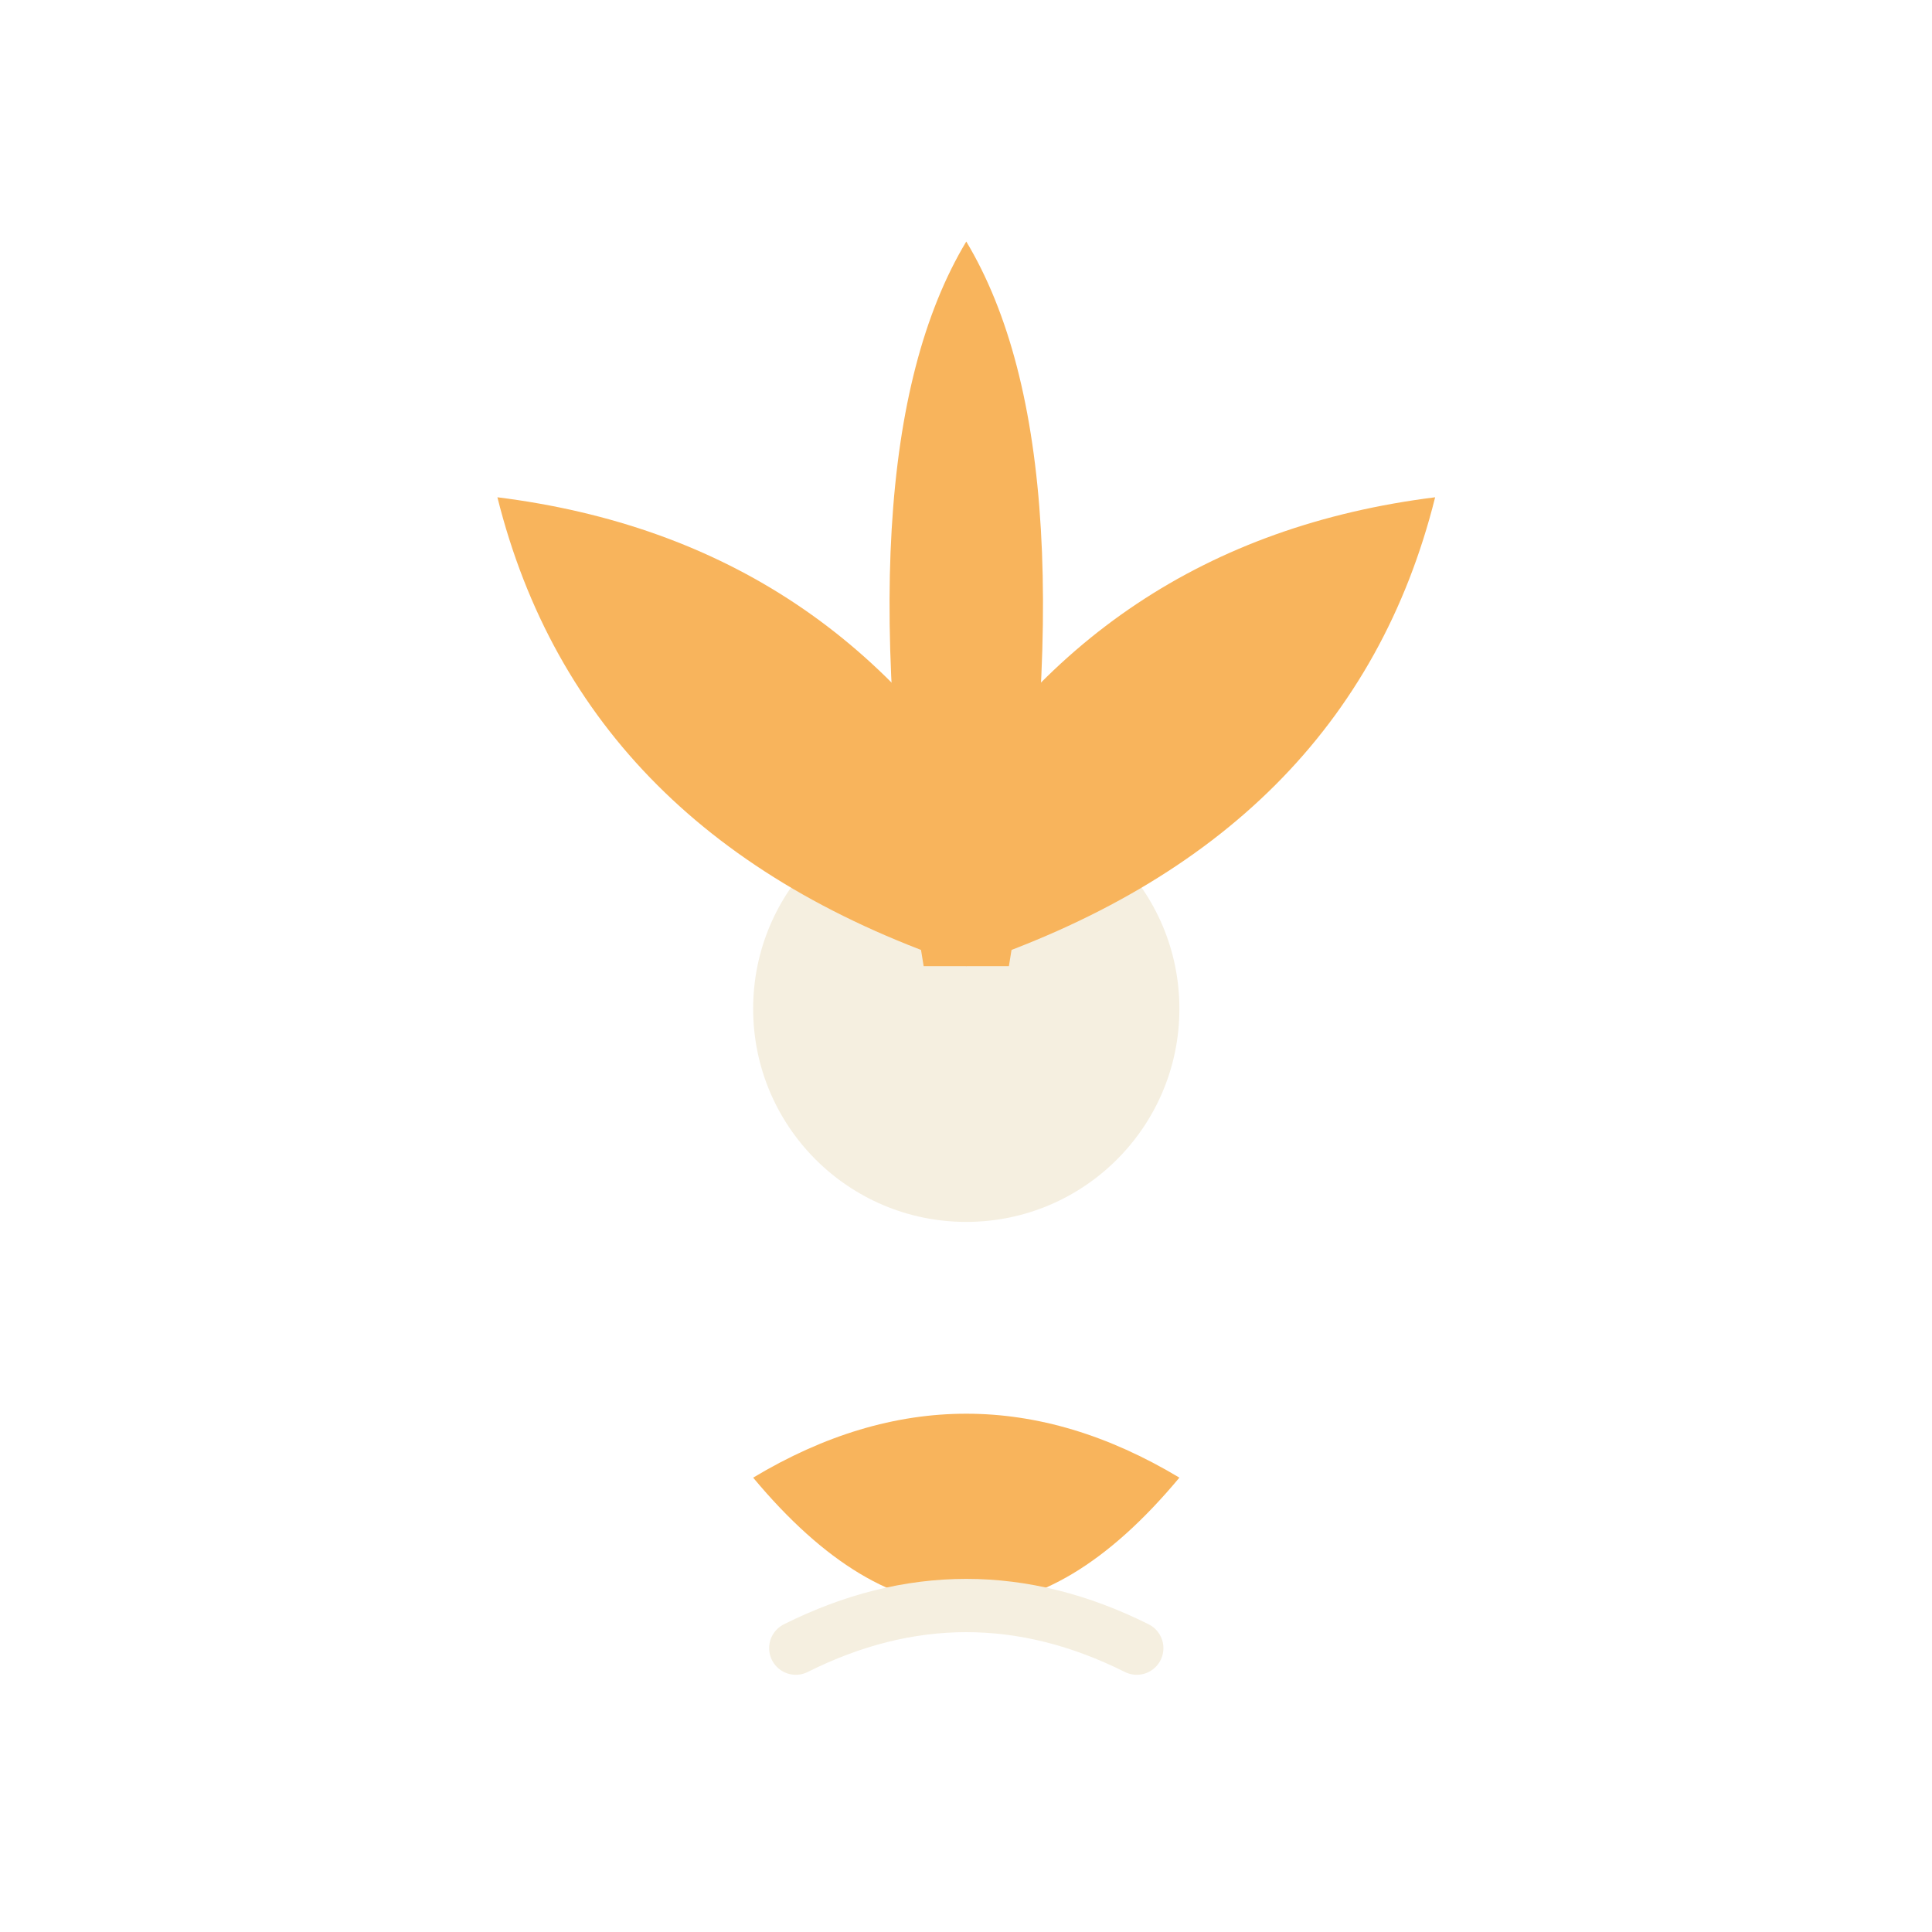
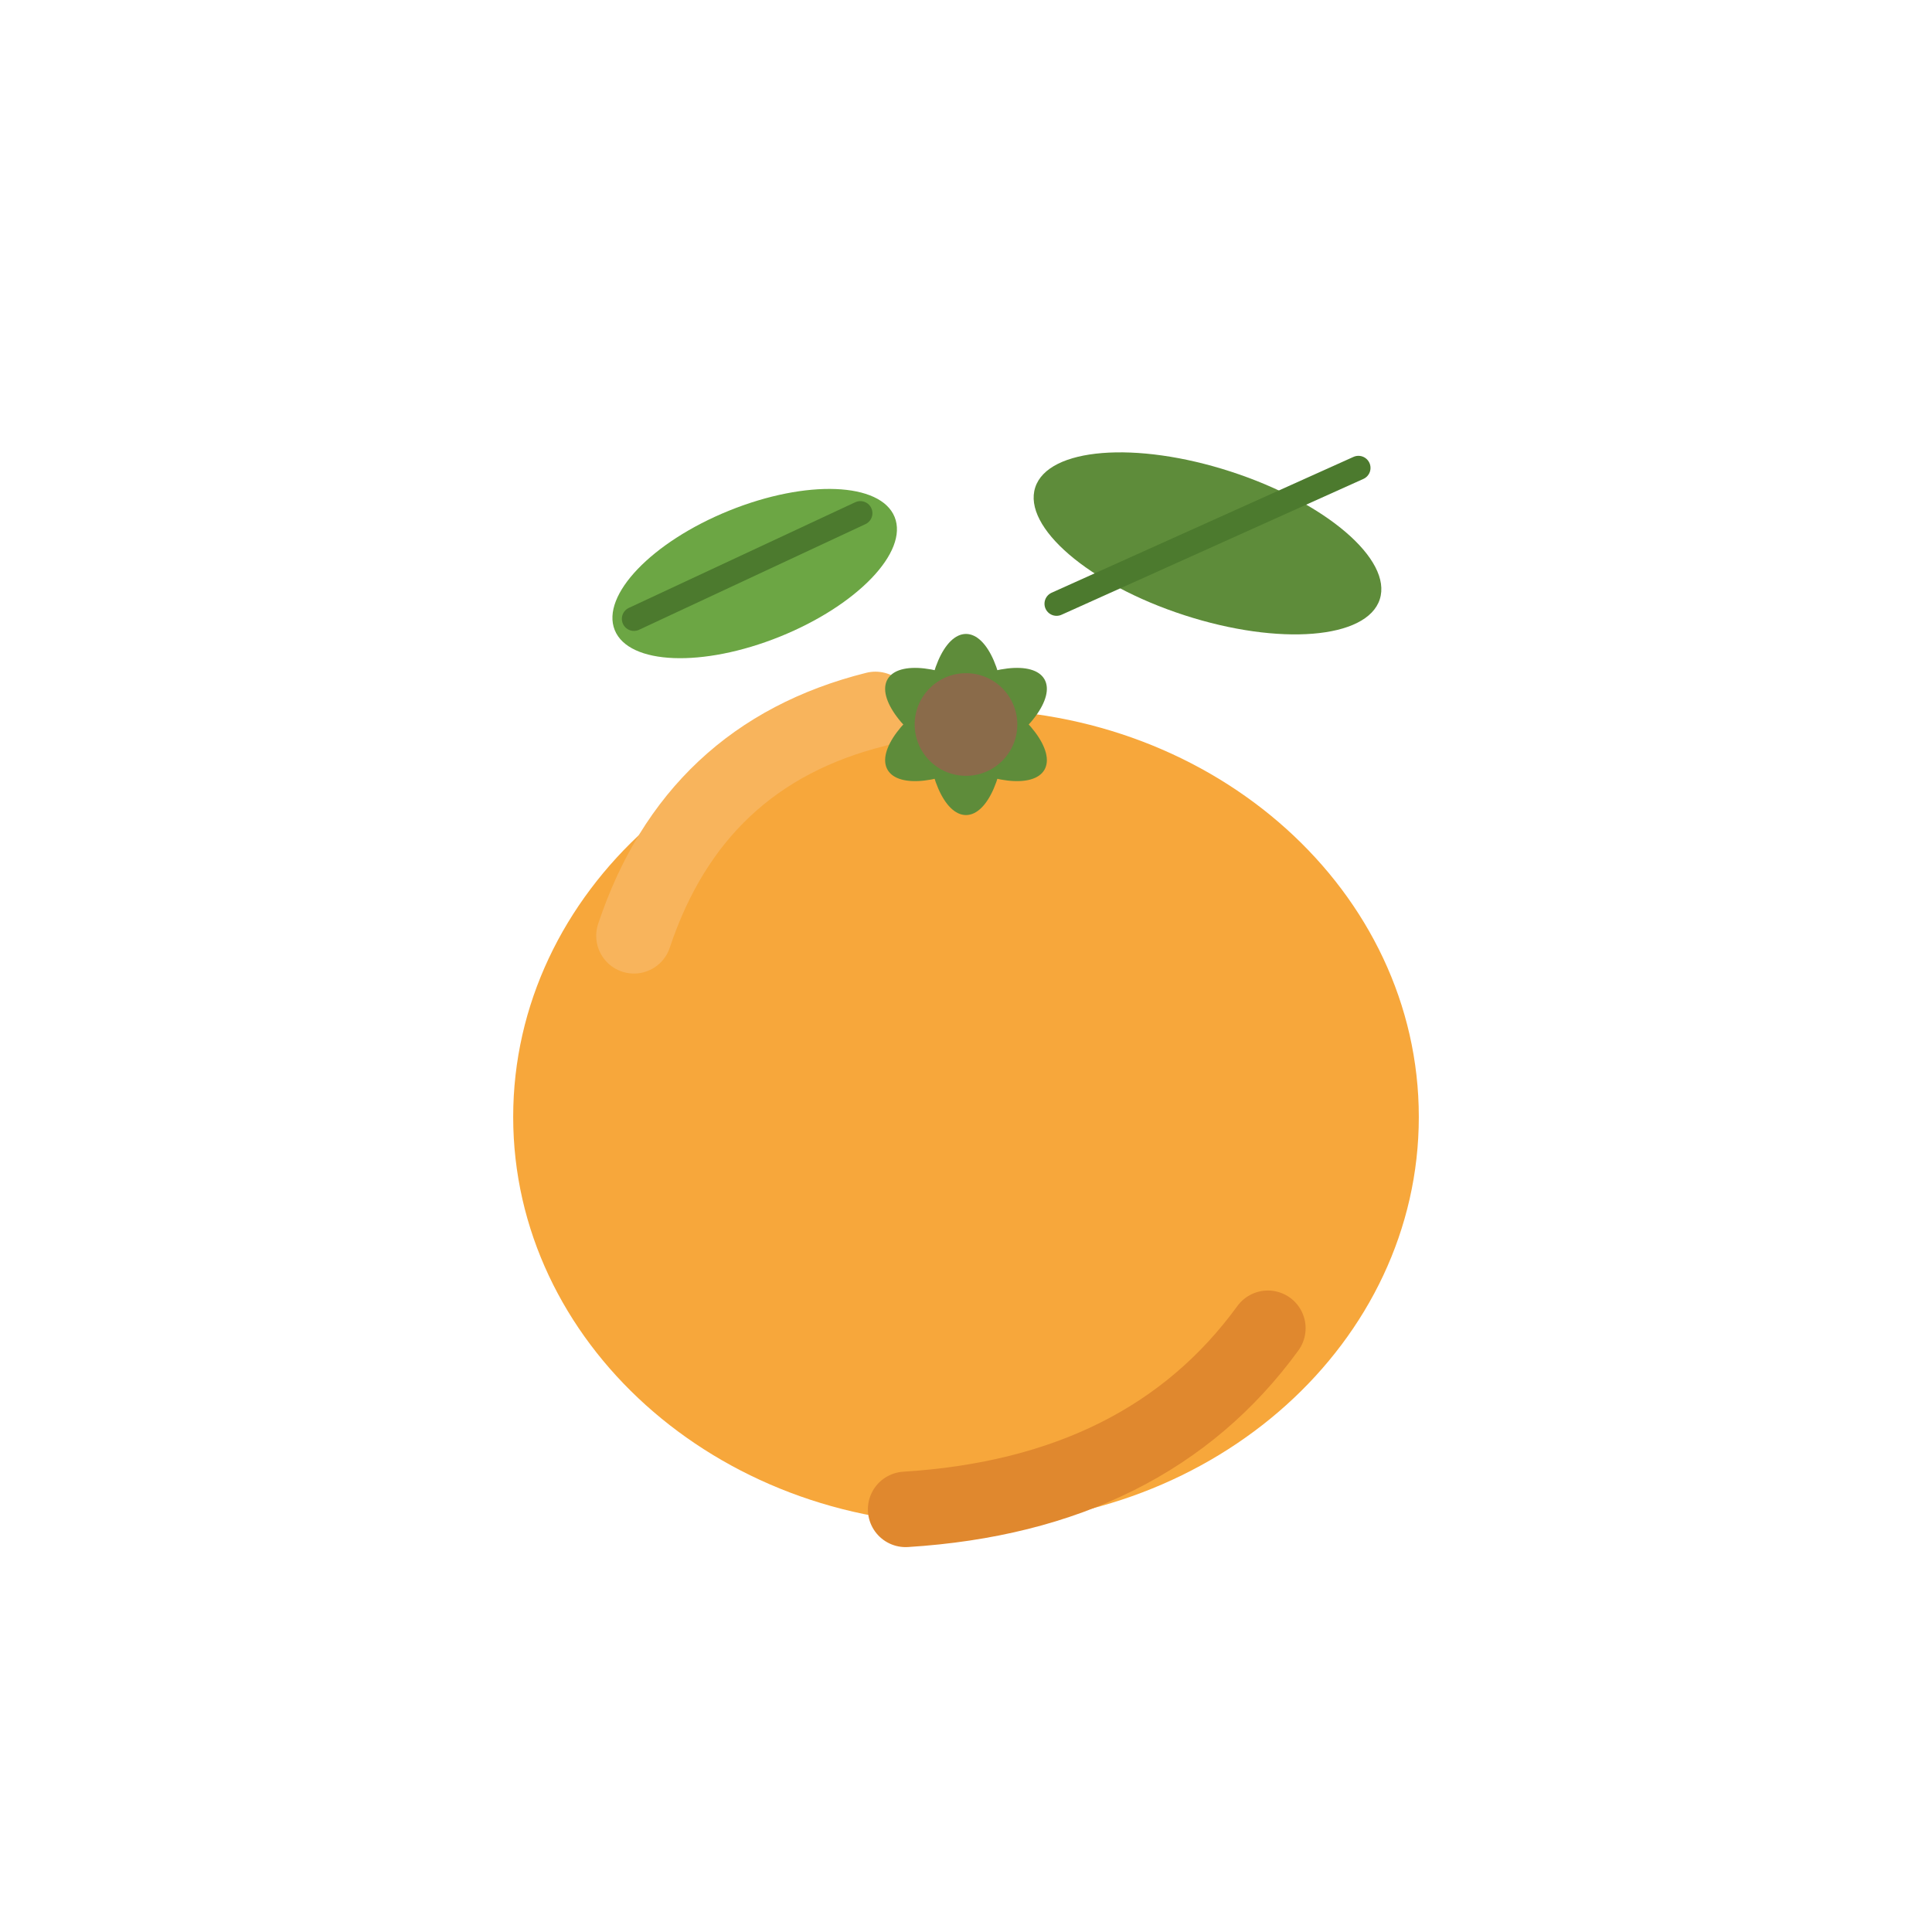
<svg xmlns="http://www.w3.org/2000/svg" viewBox="0 0 128 128">
-   <g transform="translate(-26.35 -20.71) scale(1.412)">
-     <circle cx="64" cy="62" r="10" fill="#F5EFE0" />
-     <path d="M64 60 Q46 54 42 38 Q58 40 66 54 Z" fill="#F8B45C" />
-     <path d="M64 60 Q82 54 86 38 Q70 40 62 54 Z" fill="#F8B45C" />
-     <path d="M62 60 Q58 36 64 26 Q70 36 66 60 Z" fill="#F8B45C" />
-     <path d="M54 84 Q64 78 74 84 Q64 96 54 84 Z" fill="#F8B45C" />
-     <path d="M56 92 Q64 88 72 92" fill="none" stroke="#F5EFE0" stroke-width="2.5" stroke-linecap="round" />
+   <ellipse cx="50" cy="38" rx="10" ry="4.5" transform="rotate(-22 50 38)" fill="#6CA644" />
+   <path d="M42 41 L57 34" fill="none" stroke="#4C7A2E" stroke-width="1.6" stroke-linecap="round" />
+   <ellipse cx="80" cy="36" rx="12" ry="5" transform="rotate(18 80 36)" fill="#5E8C3A" />
+   <path d="M70 40 L90 31" fill="none" stroke="#4C7A2E" stroke-width="1.6" stroke-linecap="round" />
+   <ellipse cx="64" cy="74" rx="30" ry="27" fill="#F7A73B" />
+   <path d="M84 88 Q76 99 60 100" fill="none" stroke="#E0882E" stroke-width="5" stroke-linecap="round" />
+   <path d="M42 62 Q46 50 58 47" fill="none" stroke="#F8B45C" stroke-width="5" stroke-linecap="round" />
+   <g transform="translate(64 48)">
+     <ellipse rx="2.6" ry="6" fill="#5E8C3A" />
+     <ellipse rx="2.6" ry="6" transform="rotate(60)" fill="#5E8C3A" />
+     <ellipse rx="2.6" ry="6" transform="rotate(120)" fill="#5E8C3A" />
+     <circle r="3.4" fill="#8A6B4A" />
  </g>
</svg>
